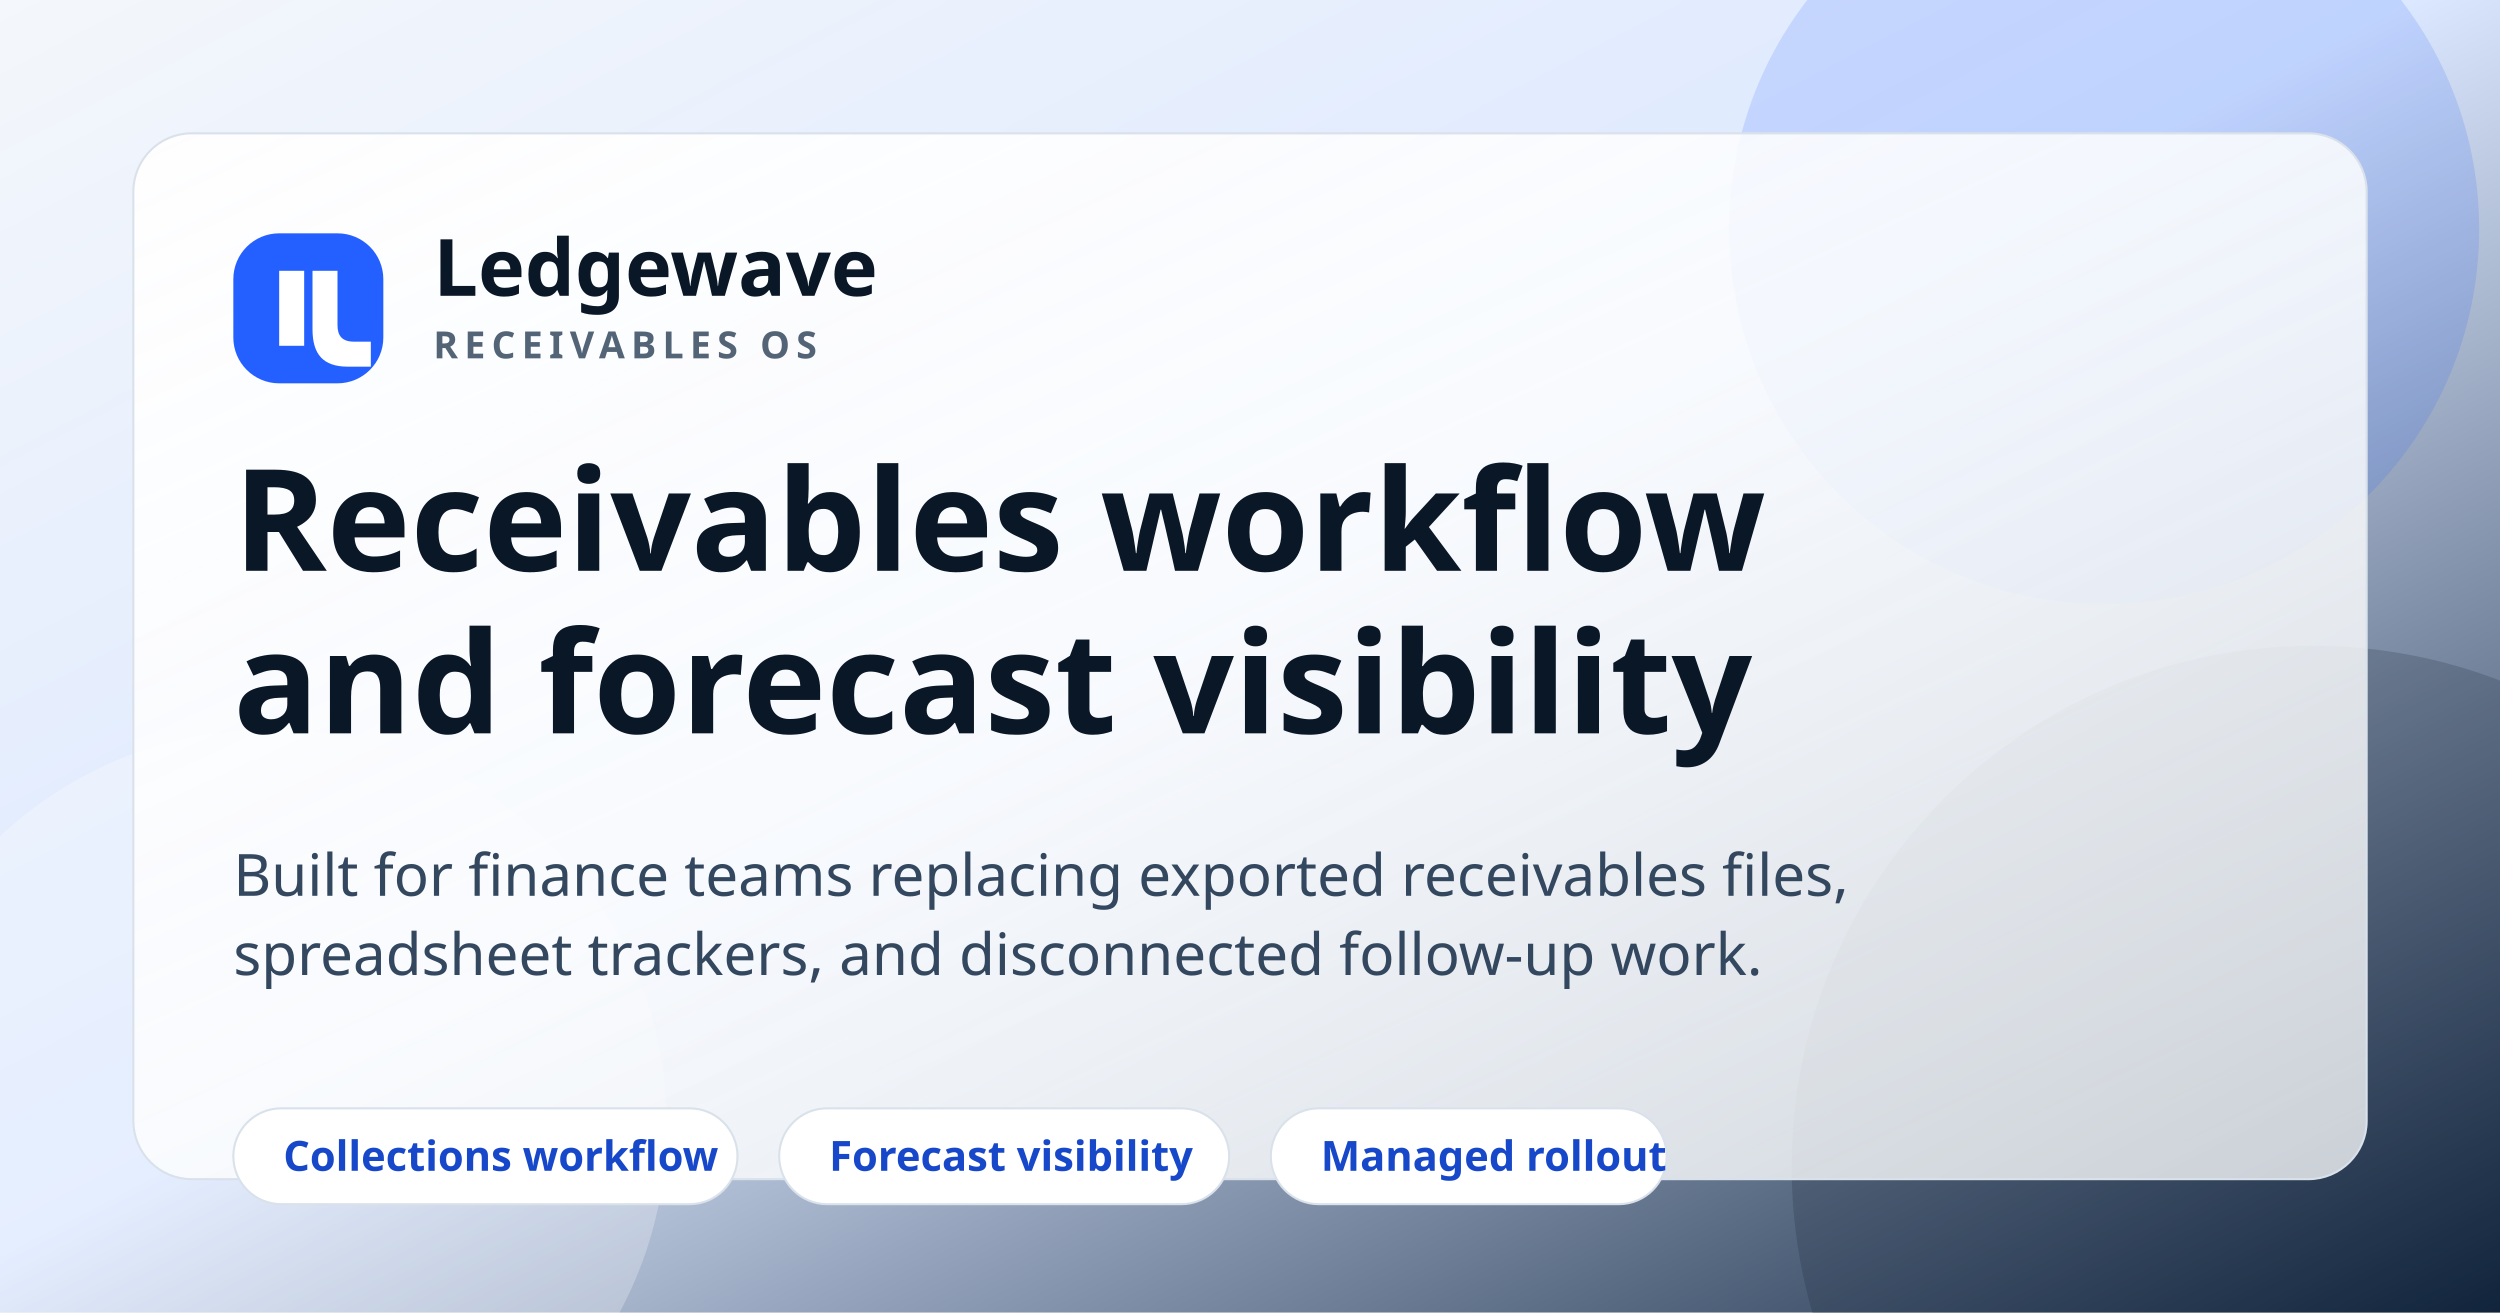
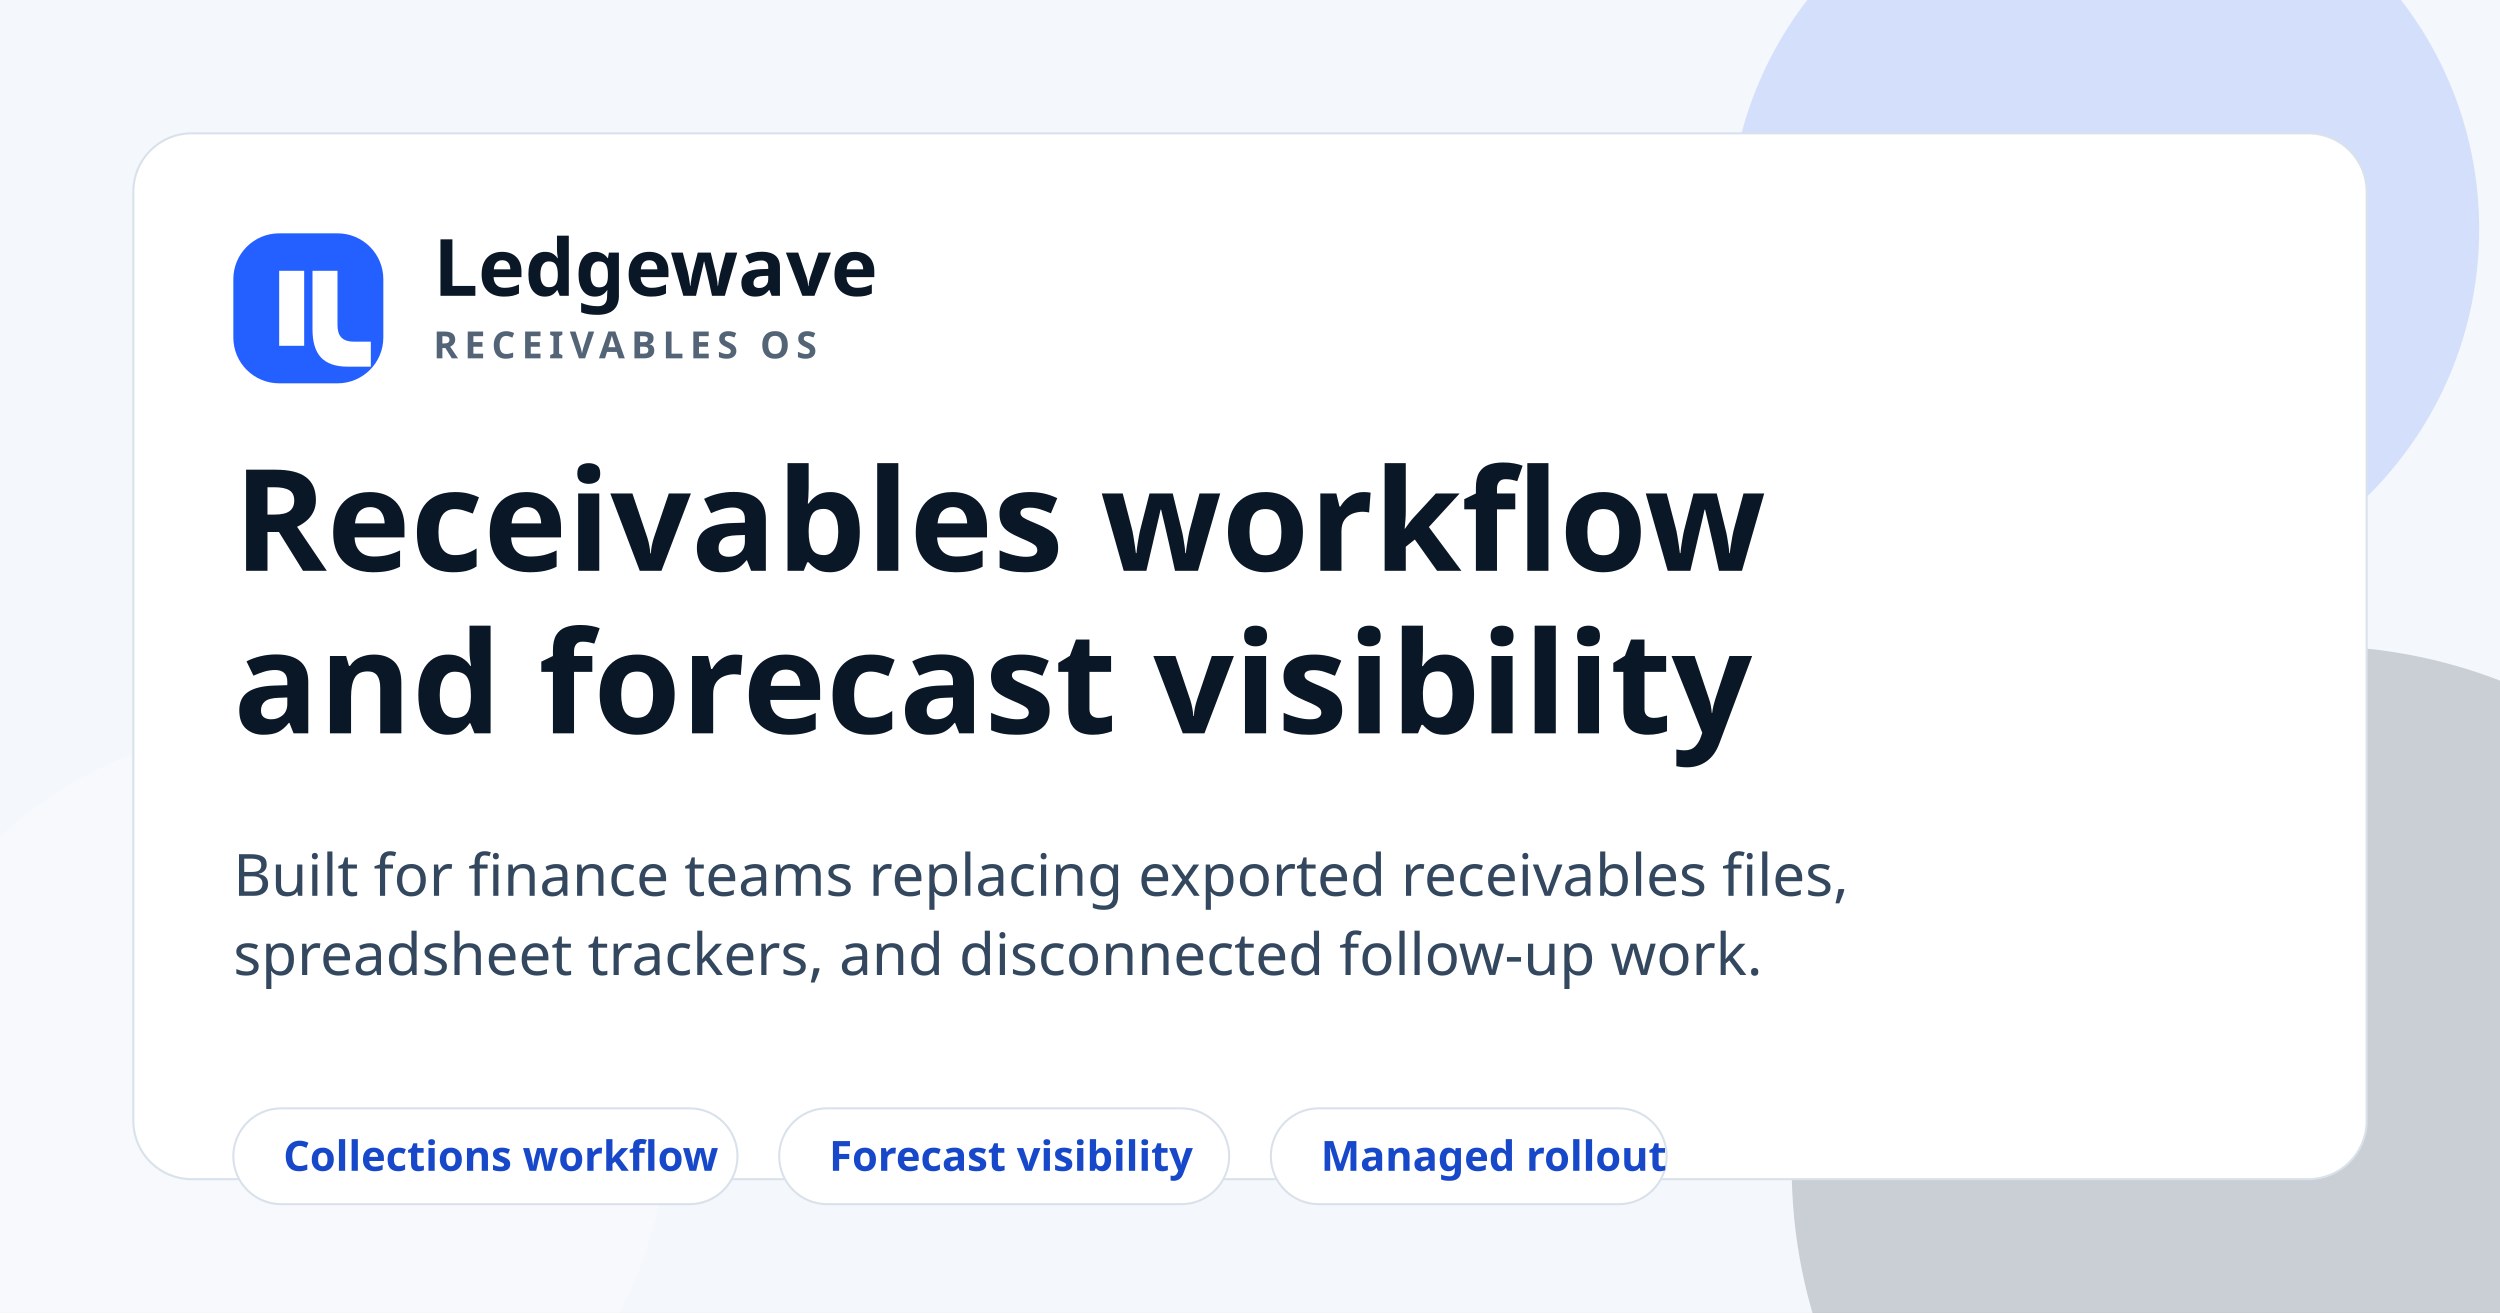
<svg xmlns="http://www.w3.org/2000/svg" width="1200" height="630" viewBox="0 0 1200 630" role="img" aria-labelledby="title desc">
-   <defs>
-     <linearGradient id="bg" x1="0%" y1="0%" x2="100%" y2="100%">
-       <stop offset="0%" stop-color="#f4f7fb" />
-       <stop offset="48%" stop-color="#dce8ff" />
-       <stop offset="100%" stop-color="#11263f" />
-     </linearGradient>
-     <linearGradient id="panel" x1="0%" y1="0%" x2="100%" y2="100%">
-       <stop offset="0%" stop-color="#ffffff" stop-opacity="0.95" />
-       <stop offset="100%" stop-color="#f8fafc" stop-opacity="0.78" />
-     </linearGradient>
-   </defs>
-   <rect width="1200" height="630" fill="url(#bg)" />
+   <rect width="1200" height="630" fill="#f4f7fb" />
  <circle cx="1010" cy="110" r="180" fill="#245fff" opacity="0.16" />
  <circle cx="1110" cy="560" r="250" fill="#091726" opacity="0.18" />
  <circle cx="130" cy="540" r="190" fill="#ffffff" opacity="0.25" />
-   <rect x="64" y="64" width="1072" height="502" rx="28" fill="url(#panel)" stroke="#d9e1ea" />
+   <rect x="64" y="64" width="1072" height="502" rx="28" fill="#ffffff" stroke="#d9e1ea" />
  <g transform="translate(112 112)">
    <rect x="0" y="0" width="72" height="72" rx="22" fill="#245fff" />
    <path d="M22 18h12v36h-12zM38 18h12v26c0 5 2 8 8 8h8v12h-11c-12 0-17-6-17-18z" fill="#ffffff" />
    <text x="96" y="30" fill="#091726" font-size="38" font-weight="700" font-family="Space Grotesk, Manrope, Segoe UI, sans-serif">Ledgewave</text>
    <text x="96" y="60" fill="#546477" font-size="18" font-weight="700" letter-spacing="3" font-family="Manrope, Segoe UI, sans-serif">RECEIVABLES OS</text>
    <text x="0" y="162" fill="#091726" font-size="68" font-weight="700" font-family="Space Grotesk, Manrope, Segoe UI, sans-serif">
      <tspan x="0" dy="0">Receivables workflow</tspan>
      <tspan x="0" dy="78">and forecast visibility</tspan>
    </text>
    <text x="0" y="318" fill="#33475f" font-size="28" font-family="Manrope, Segoe UI, sans-serif">
      Built for finance teams replacing exported receivables files,
    </text>
    <text x="0" y="356" fill="#33475f" font-size="28" font-family="Manrope, Segoe UI, sans-serif">
      spreadsheet trackers, and disconnected follow-up work.
    </text>
    <g transform="translate(0 420)">
      <rect x="0" y="0" width="242" height="46" rx="23" fill="#ffffff" stroke="#d9e1ea" />
      <text x="24" y="30" fill="#1748ca" font-size="20" font-weight="700" font-family="Manrope, Segoe UI, sans-serif">Collections workflow</text>
      <rect x="262" y="0" width="216" height="46" rx="23" fill="#ffffff" stroke="#d9e1ea" />
      <text x="286" y="30" fill="#1748ca" font-size="20" font-weight="700" font-family="Manrope, Segoe UI, sans-serif">Forecast visibility</text>
      <rect x="498" y="0" width="190" height="46" rx="23" fill="#ffffff" stroke="#d9e1ea" />
      <text x="522" y="30" fill="#1748ca" font-size="20" font-weight="700" font-family="Manrope, Segoe UI, sans-serif">Managed rollout</text>
    </g>
  </g>
</svg>
